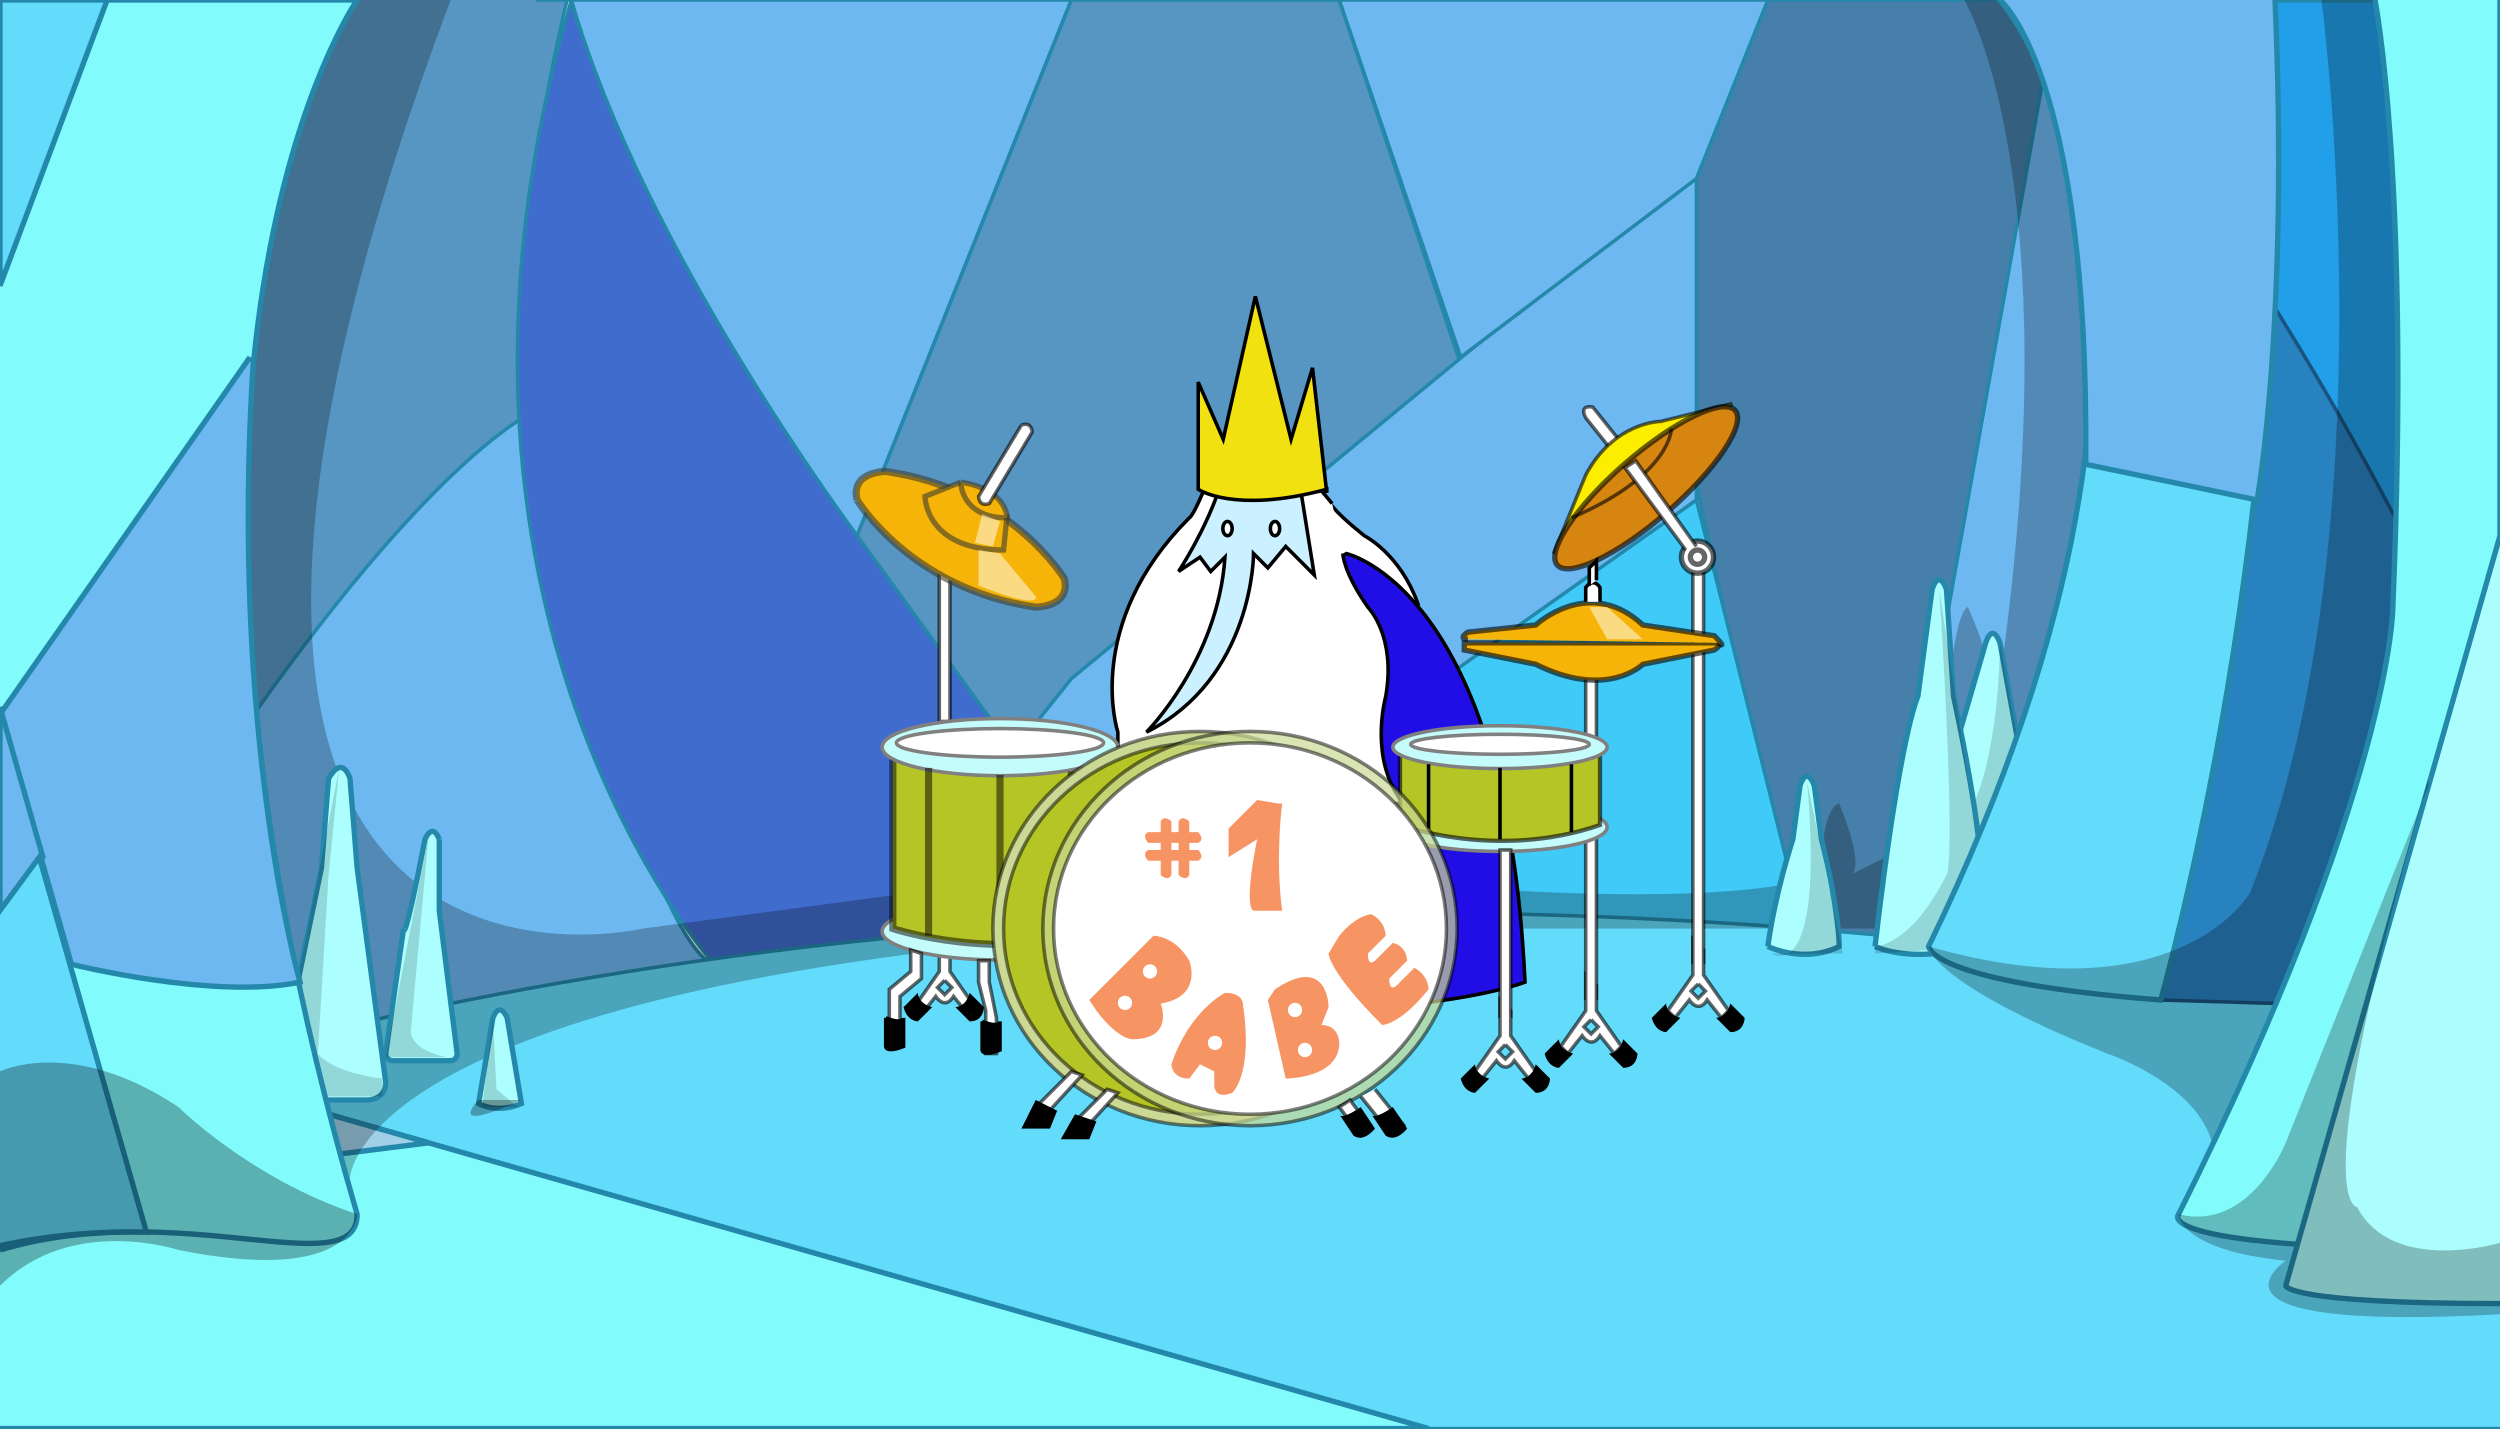
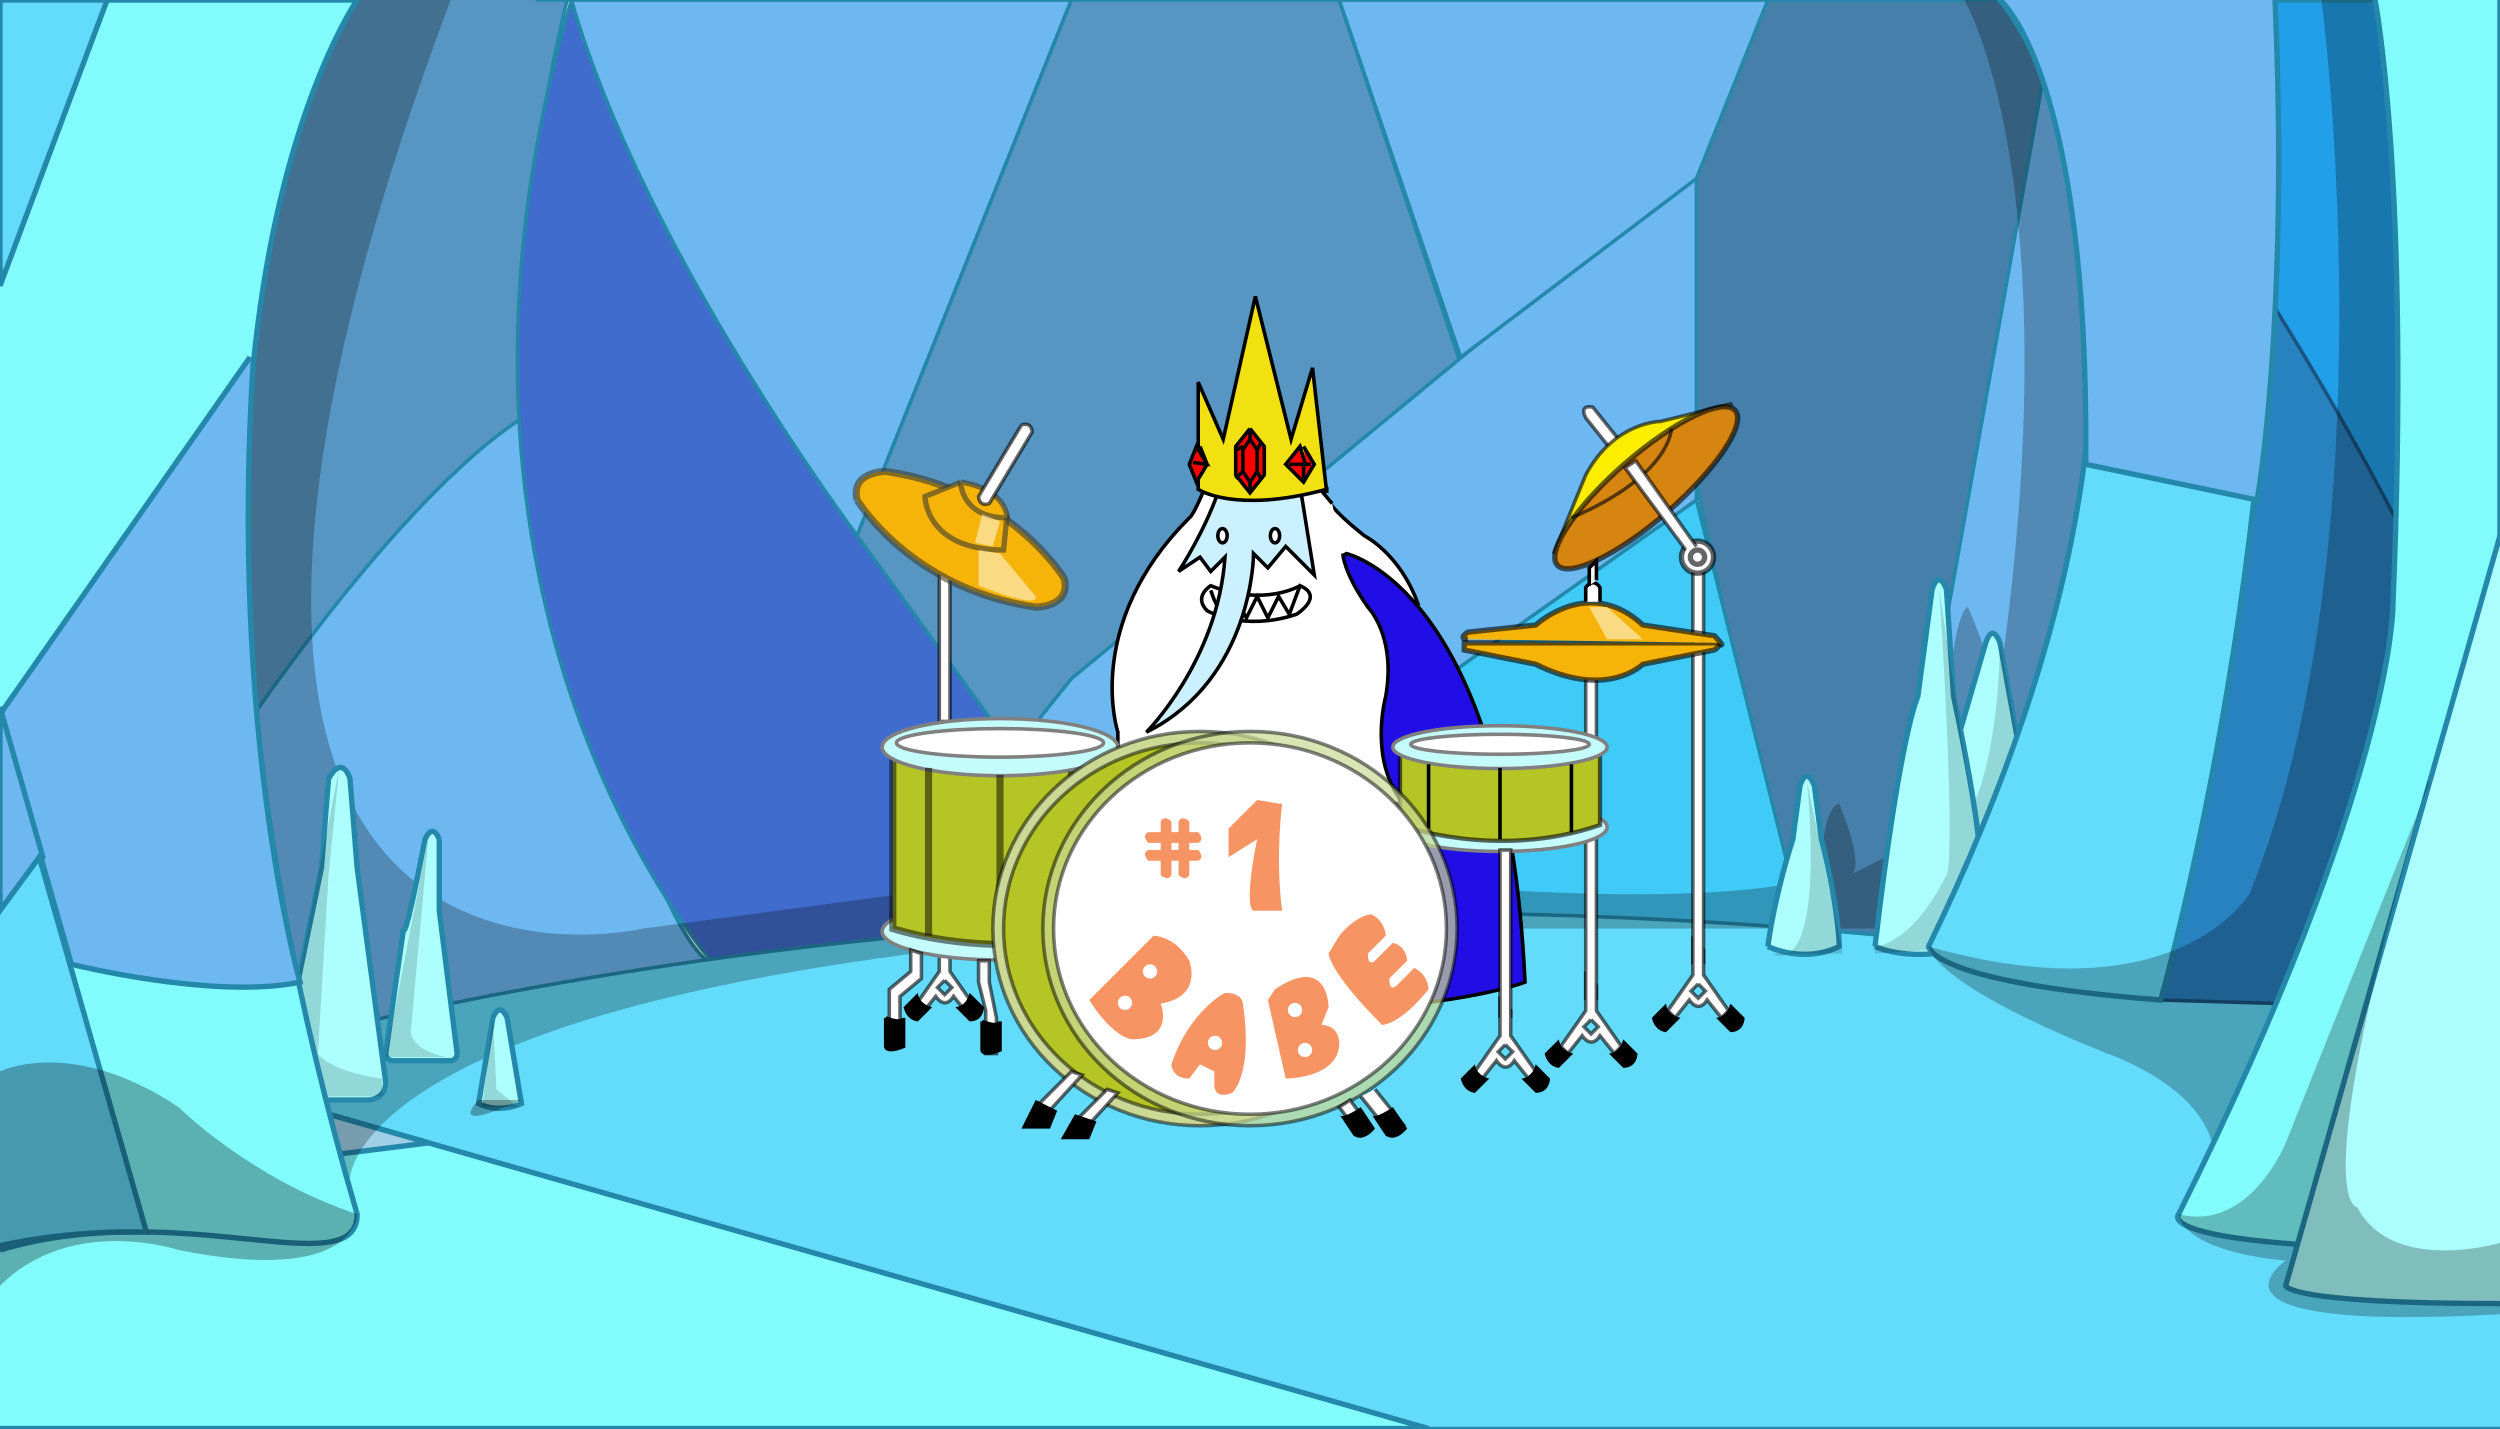
<svg xmlns="http://www.w3.org/2000/svg" height="400" viewBox="0 0 700 400" preserveAspectRatio="xMinYMin meet">
    //background
        //blue
        <path d="M 575 0                 c 0 0, 0 0, 50 0                 c 0 0, 0 0, 0 280                 c 0 0, 0 0, -100 0                 " stroke="#2488AB" fill="#6db8f1" />
        //dark blue
        <path d="M 496 0                 c 0 0, 0 0, 80 0                 c 0 0, 0 0, -50 280                 c 0 0, 0 0, -20 0                 c 0 0, 0 0, -60 -280                 z                 " stroke="#2488AB" fill="#467FAA" />
        //light grey
        <path d="M 0 315                 c 0 0, 80 -150, 150 -200                 c 0 0, -10 -40, 10 -120                 c 0 0, 0 0, -160 0                 z                 " stroke="#2488AB" fill="#5796C2" />
        //blue
        <path d="M 0 315                 c 0 0, 0 0, 200 -45                 c 0 0, -20 0, -50 -155                 c 0 0, -50 20, -150 200                 z                 " stroke="#2488AB" fill="#6db8f1" />
        //dark blue
        <path d="M 160 0                 c 0 0, 10 60, 170 270                 c 0 0, 0 0, -130 0                 c 0 0, -90 -100, -40 -270                 z                 " stroke="#2488AB" fill="#406CCD" />
        //blue
        <path d="M 150 0                 c 0 0, 0 0, 150 0                 c 0 0, 0 0, -60 150                 c 0 0, -60 -80, -80 -150                 z                 " stroke="#2488AB" fill="#6db8f1" />
        //light grey
        <path d="M 300 0                 c 0 0, 0 0, 75 0                 c 0 0, 0 0, 50 150                 c 0 0, 0 0, -105 110                 c 0 0, 0 0, -80 -110                 z                 " stroke="#2488AB" fill="#5796C2" />
        //blue
        <path d="M 470 50                 c 0 0, 0 0, -170 140                 c 0 0, 0 0, -16 20                 c 0 0, 0 0, 36 50                 c 0 0, 0 0, 155 -120                 c 0 0, 0 0, 0 -90                 z                 " stroke="#2488AB" fill="#6db8f1" />
        //light blue
        <path d="M 475 140                 c 0 0, 0 0, 30 120                 c 0 0, 0 0, -200 0                 z                 " stroke="#2488AB" fill="#40CAF8" />
        //blue
        <path d="M 375 0                 c 0 0, 0 0, 120 0                 c 0 0, 0 0, -20 50                 c 0 0, 0 0, -66 50                 z                 " stroke="#2488AB" fill="#6db8f1" />
    //floor
    <g>
    //blue
        <path d="M 50 300                 c 0 0, 300 -100, 700 0                 c 0 0, 0 0, 0 100                 c 0 0, 0 0, -350 0                 z                 " stroke="#2488AB" fill="#63DCFB" />
    //light-blue
        <path d="M 0 315                 c 0 0, 0 0, 50 -15                 c  0 0, 0 0, 350 100                 c 0 0, 0 0, -400 0                 " stroke="#2488AB" stroke-width="1.5" fill="#81FBFC" />
    //light-grey
        <path d="M 50 300                 c 0 0, 0 0, 70 20                 c 0 0, 0 0, -120 15                 z                 " stroke="#2488AB" stroke-width="1.5" fill="#9FD0E7" />
    //shadow
            <path d="M 98 330                     c 0 0, 0 -55, 232 -70                     c 0 0, 0 0, 0 -20                     c 0 0, 0 0, -150 20                     c 0 0, -170 40, -50 -270                      c 0 0, 0 0, -40 0                     c 0 0, 0 0, -50 250                     z                     " fill-opacity="0.25" />
  </g>
    //icicles
            // big left
            <path d="M 78 308                     c 0 0, 0 0, 25 0                     c 0 0, 5 0, 5 -5                     c 0 0, 0 0, -8 -60                     c 0 0, 0 0, -2 -25                     c 0 0, -2 -7, -6 0                     c 0 0, 0 0, -2 25                     c 0 0, 0 0, -12 58                     c 0 0, -2 5, 2 8                                          " stroke="#2488AB" stroke-width="1.5" fill="#ADFEFE" />
            //shadow
            <path d="M 95 215                     c 0 0, 0 0, -3 30                     c 0 0, 0 0, -3 50                     c 0 0, 3 5, 18 7                     c 0 0, 0 0, 0 5                     c 0 0, 0 0, -30 0                     z                     " fill-opacity="0.15" />
    //columns
        
        <path d="M 0 0                 c 0 0, 0 0, 100 0                 c 0 0, -70 100, 0 340                 c 0 20, -50 -5, -100 10                 " stroke="#2488AB" stroke-width="1.5" fill="#81FBFC" />
        // dark blue
        <path d="M 70 100                 c 0 0, 0 0, -70 100                 c 0 0, 0 0, 20 70                 c 0 0, 40 10, 64 5                 c 0 0, -20 -70, -13 -175                 " stroke="#2488AB" stroke-width="1.5" fill="#6db8f1" />
  <path d="M 12 240                 c 0 0, 0 0, -12 18                 c 0 0, 0 0, 0 -60                 z                 " stroke="#2488AB" stroke-width="1.5" fill="#6db8f1" />
        //blue
        <path d="M 11 240                 c 0 0, 0 0, 30 105                 c 0 0, -20 -1, -42 4                 c 0 0, 0 0, -2 -90                 z                 " stroke="#2488AB" stroke-width="1.5" fill="#63DCFB" />
  <path d="M 0 0                 c 0 0, 0 0, 30 0                 c 0 0, 0 0, -30 80                 z                 " stroke="#2488AB" stroke-width="1.5" fill="#63DCFB" />
        //shadow
            <path d="M 0 300                     c 0 0, 20 -10, 50 10                     c 0 0, 20 20, 50 30                     c 0 0, 0 20, -50 10                     c 0 0, -30 -10, -50 10                     " fill-opacity="0.30" />
  <path d="M 630 0                     c 0 0, 0 0, 70 0                     c 0 0, 0 0, 0 250                     c 0 0, 0 0, -50 0                     " stroke="#2488AB" stroke-width="1.5" fill="#219FE9" />
  <path d="M 630 0                     c 0 0, 0 0, -25 280                     c 0 0 , 0 0, 100 3                     c 0 0, 30 -40, -70 -200                     z                     " stroke="#1A5380" fill="#2882C0" />
        //shadow
            <path d="M 550 0                     c 0 0, 30 50, 10 190                     c 0 0, 0 0, -5 0                     c 0 0, 5 0, -4 -20                     c 0 0, -3 0, -5 20                     c 0 0, 0 0, -18 50                     c 0 0, 0 0, -10 5                     c 0 0, 5 0, -3 -20                     c 0 0, -5 0, -5 20                     c 0 0, -30 15, -180 -5                     c 0 0, 0 0, 0 20                     c 0 0, 0 0, 260 0                     c 0 0, 0 0, 0 -270                     " fill-opacity="0.25" />
        //icicles
            //medium
            <path d="M 540 235                     c 0 0, 0 0, 30 0                     c 0 0, 0 0, -10 -55                     c 0 0, -2 -6, -4 0                      c 0 0, 0 0, -16 55                     " stroke="#2488AB" stroke-width="1.5" fill="#ADFEFE" />
            //shadow
            <path d="M 540 235                     c 0 0, 0 0, 30 0                     c 0 0, 0 0, -10 -55                     c 0 0, 0 35, -10 50                     " fill-opacity="0.15" />
            // big
            <path d="M 525 265                     c 0 0, 10 5, 27 0                     c 0 0, 10 0, -5 -70                     c 0 0, 0 0, -2 -30                     c 0 0, -2 -6, -4 0                     c 0 0, 0 0, -4 30                      c 0 0, -5 10, -12 70                     " stroke="#2488AB" stroke-width="1.5" fill="#ADFEFE" />
            //shadow
            <path d="M 525 265                     c 0 0, 10 0, 20 -20                     c 0 0 , 3 0,  -2 -80                     c 0 0, 0 0, 12 80                     c 0 0, 0 0, 0 20                     c 0 0, 0 0, -30 2                     " sttroke="red" fill-opacity="0.15" />
             //small
            <path d="M 495 265                     c 0 0, 10 5, 20 0                     c 0 0 , 0 -10, -5 -30                     c 0 0 , 0 0, -2 -15                     c 0 0 , -2 -6, -4 0                     c 0 0 , 0 0, -2 15                     c 0 0 , -5 15, -7 30                      " stroke="#2488AB" stroke-width="1.5" fill="#ADFEFE" />
            //shadow
            <path d="M 506 219                     c 0 0, 0 0, 10 48                     c 0 0, 0 0, -20 0                     c 0 0, 15 10, 10 -48                     " sttroke="red" fill-opacity="0.15" />
            ///
            <path d="M 560 0                     c 0 0, 70 80, -20 265                     c 0 0, 0 10, 65 15                     c 0 0, 40 -140, 30 -280                     z                     " stroke="#2488AB" stroke-width="1.5" fill="#63DCFB" />
  <path d="M 560 0                     c 0 0, 25 20, 24 130                     c 0 0, 0 0, 48 10                     c 0 0, 9 -50, 5 -140                     " stroke="#2488AB" stroke-width="1.5" fill="#6db8f1" />
            //shadow
            <path d="M 650 0                     c 0 0, 20 150, -20 250                     c 0 0, -20 35, -90 15                     c 0 0, 0 10, 50 30                     c 0 0, 30 10, 30 30                     c 0 0, 0 0, 70 0                     c 0 0, 0 0, 0 -340                     " fill-opacity="0.25" />
  <path d="M 665 0                     c 0 0, 10 50, 5 170                     c 0 0, 0 50, -60 170                     c 0 0, -10 10, 90 10                     c 0 0, 0 0, 0 -350                     " stroke="#2488AB" stroke-width="1.5" fill="#81FBFC" />
  <path d="M 700 150                     c 0 0, 0 0, -60 210                     c 0 0, 0 5, 60 5                     " stroke="#2488AB" stroke-width="1.5" fill="#ABFDFE" />
            //shadow
            <path d="M 680 220                     c 0 0, 0 0, -40 100                     c 0 0, 0 0, 0 0                     c 0 0, -10 25, -30 20                     c 0 0, 0 10, 30 13                     c 0 0, -30 20, 60 15                     c 0 0, 0 0, 0 -20                     c 0 0, -30 9, -40 -10                     c 0 0, -15 0, 20 -120                     " fill-opacity="0.25" />            
         //icicle
            // medium left
            <path d="M 123 235                     c 0 0, 0 0, 0 20                     c 0 0, 0 0, 5 40                     c 0 0, 0 2, -2 2                     c 0 0, 0 0, -16 0                     c 0 0, -2 0, -2 -2                     c 0 0, 0 0, 5 -35                     c 0 0, 0 6, 6 -25                     c 0 0, 2 -5, 4 0                     " stroke="#2488AB" stroke-width="1.5" fill="#ADFEFE" />
            //shadow
            <path d="M 120 234                     c 0 0, 0 0, -5 55                     c 0 0, 0 5, 10 7                     c 0 0, 0 0, -17 0                     z                     " fill-opacity="0.15" />
            //small left
            <path d="M 138 285                     c 0 0, 0 0, -2 12                     c 0 0, 0 0, -2 12                     c 0 0, 5 3, 12 0                     c 0 0, 0 0, -2 -12                     c 0 0, 0 0, -2 -12                     c 0 0, -2 -5, -4 0                     " stroke="#2488AB" stroke-width="1.5" fill="#ADFEFE" />
            //shadow
            <path d="M 138 285                     c 0 0, 0 0, 1 20                     c 0 0, 0 0, 6 5                     c 0 0, 0 0, -10 0                     z                     " sttroke="red" fill-opacity="0.15" />
            //shadow
            <path d="M 134 308                     c 0 0, -10 10, 12 0                     c 0 0, 0 0, 0 0                     " fill-opacity="0.30" />
  <g>
    //drum cymbals
        //left
            //body center
            <path d="M263 152                     c 0 0, 0 0, 0 50                     c 0 0, 0 0, 3 0                     c 0 0, 0 0, 0 -48                     z                     " stroke="black" stroke-opacity="0.6" fill="white" />
            //cymbal
            <path d="M240 140                     c 0 0, 15 25, 50 30                     c 0 0, 10 0, 8 -8                     c 0 0, -15 -25, -50 -30                     c 0 0, -10 0, -8 8                     " stroke="#3F3C2E" stroke-width="2" stroke-opacity="0.6" fill="#F6B409" />
    <path d="M269 135                     c 0 0, 0 0, -10 4                     c 0 0, 0 15, 22 15                     c 0 0, 0 0, 1 -10                     " stroke="#3F3C2E" stroke-width="1.5" stroke-opacity="0.6" fill="#F6B409" />
    <path d="M269 135                     c 0 0, 0 10, 13 10                     c 0 0, 0 -8, -13 -10                     " stroke="#3F3C2E" stroke-width="1.5" stroke-opacity="0.6" fill="#F6B409" />
            //leg
            <path d="M 263 262                     c 0 0, 0 0, 0 10                     c 0 0, 0 0, -7 10                     c 0 0, 0 0, 2 2                     c 0 0, 0 0, 4 -5                      c 0 0, 2.5 4, 5 0                     c 0 0, 0 0, 4 5                     c 0 0, 0 0, 2 -2                     c 0 0, 0 0, -7 -10                     c 0 0, 0 0, 0 -7                     z                     " stroke="black" stroke-opacity="0.6" fill="white" />
    <path d="M 264.5 274.5                     c 0 0, 0 0, -2 2                     c 0 0, 0 0, 2 2                     c 0 0, 0 0, 2 -2                     c 0 0, 0 0, -2 -2                     " stroke="black" stroke-opacity="0.6" fill="#63DCFB" />
    <path d="M 257 278                     c 0 0 , 0 3, 4 4                     c 0 0, 0 0, -4 4                     c 0 0, -3 0, -4 -4                     z                     " />
    <path d="M 271.5 278                     c 0 0 , 0 0, 4 4                     c 0 0, 0 4, -4 4                     c 0 0, 0 0, -4 -4                     c 0 0, 3 0, 4 -4                     " />
            //body top
            <path d="M286 119                     c 0 0, 0 0, -12 20                     c 0 0, 0 3, 3 2                     c 0 0, 0 0, 12 -20                     c 0 0, 0 -3, -3 -2                     " stroke="black" stroke-opacity="0.6" fill="white" />
            //light
            <path d="M 275 144                     c 0 0, 0 0, 5 2                     c 0 0, 0 0, -2 7                     c 0 0, 0 0, -5 -1                     " fill="white" fill-opacity="0.5" />
    <path d="M 280 155                     c 0 0, 0 0, 10 12                     c 0 0, 2 4, -16 -3                     c 0 0, 0 0, 0 -10                     " fill="white" fill-opacity="0.5" />
        //right
            //leg
            <path d="M 474 263                     c 0 0, 0 0, 0 10                     c 0 0, 0 0, -7 10                     c 0 0, 0 0, 2 2                     c 0 0, 0 0, 4 -5                      c 0 0, 2.5 4, 5 0                     c 0 0, 0 0, 4 5                     c 0 0, 0 0, 2 -2                     c 0 0, 0 0, -7 -10                     c 0 0, 0 0, 0 -7                     z                     " stroke="black" stroke-opacity="0.6" fill="white" />
    <path d="M 475.5 275.5                     c 0 0, 0 0, -2 2                     c 0 0, 0 0, 2 2                     c 0 0, 0 0, 2 -2                     c 0 0, 0 0, -2 -2                     " stroke="black" stroke-opacity="0.6" fill="#63DCFB" />
    <path d="M 466.5 281                     c 0 0 , 0 3, 4 4                     c 0 0, 0 0, -4 4                     c 0 0, -3 0, -4 -4                     z                     " />
    <path d="M 484.5 281                     c 0 0 , 0 0, 4 4                     c 0 0, 0 4, -4 4                     c 0 0, 0 0, -4 -4                     c 0 0, 3 0, 4 -4                     " />
        //body center
            <path d="M474 270                     c 0 0, 0 0, 0 -110                     c 0 0, 0 0, 3 0                     c 0 0, 0 0, 0 110                     " stroke="black" stroke-opacity="0.6" fill="white" />
        //body top
            <path d="M454 124                     c 0 0, 0 0, -8 -10                     c 0 0, -4 -1, -2 3                     c 0 0, 0 0, 8 10                     z                     " stroke="black" stroke-opacity="0.6" fill="white" />
        //cymbal 
            <path d="M 485 113                     c 0 0, 0 0, -20 5                     c 0 0, -13 0, -21 15                     c 0 0, 0 0, -9 22                     z                     " stroke="black" stroke-opacity="0.6" fill="#fdee00" />
    <ellipse rx="9" ry="33" cx="50%" cy="55%" stroke="black" stroke-opacity="0.6" stroke-width="1.5" fill="#D58510" transform="rotate(49 497 300)" />
    <path d="M 468 120                     c 0 0, 0 13, -28 25                     " stroke="black" stroke-opacity="0.6" fill="none" />
        //body medium
            <circle r="4.5" cx="67.9%" cy="39%" stroke="black" stroke-opacity="0.6" stroke-width="1.5" fill="white" />
    <circle r="2" cx="67.9%" cy="39%" stroke="black" stroke-width="1.5" stroke-opacity="0.6" fill="white" />
    <path d="M475 153                     c 0 0, 0 0, -17 -24                     c 0 0, 0 0, -3 2                     c 0 0, 0 0, 17 23                     " stroke="black" stroke-opacity="0.6" fill="white" />
        //medium
            //leg
                <path d="M 444 273                         c 0 0, 0 0, 0 10                         c 0 0, 0 0, -7 10                         c 0 0, 0 0, 2 2                         c 0 0, 0 0, 4 -5                          c 0 0, 2.5 4, 5 0                         c 0 0, 0 0, 4 5                         c 0 0, 0 0, 2 -2                         c 0 0, 0 0, -7 -10                         c 0 0, 0 0, 0 -7                         z                         " stroke="black" stroke-opacity="0.6" fill="white" />
    <path d="M 445.5 285.5                         c 0 0, 0 0, -2 2                         c 0 0, 0 0, 2 2                         c 0 0, 0 0, 2 -2                         c 0 0, 0 0, -2 -2                         " stroke="black" stroke-opacity="0.6" fill="#63DCFB" />
    <path d="M 436.5 291                         c 0 0 , 0 3, 4 4                         c 0 0, 0 0, -4 4                         c 0 0, -3 0, -4 -4                         z                         " />
    <path d="M 454.5 291                         c 0 0 , 0 0, 4 4                         c 0 0, 0 4, -4 4                         c 0 0, 0 0, -4 -4                         c 0 0, 3 0, 4 -4                         " />
            //body center
                <path d="M444 280                         c 0 0, 0 0, 0 -90                         c 0 0, 0 0, 3 0                         c 0 0, 0 0, 0 90                                                  " stroke="black" stroke-opacity="0.6" fill="white" />
            //cymbal
                <path d="M 410 180                         c 0 0, 0 0, 70 0                         c 0 0, 3 0, 0 2                         c 0 0, 0 0, -20 4                         c 0 0, -10 10, -30 0                         c 0 0, 0 0, -20 -4                         c 0 0, 0 0, 0 0                         z                         " stroke="black" stroke-width="1.5" stroke-opacity="0.6" fill="#F6B409" />
    <path d="M 411 179                         c 0 0, -3 0, 0 -2                         c 0 0, 0 0, 19 -2                         c 0 0, 15 -14, 30 0                         c 0 0, 0 0, 20 3                         c 0 0, 4 4, 1 2                         " stroke="black" stroke-width="1.5" stroke-opacity="0.6" fill="#F6B409" />
            //body top
            <path d="M 444 168.5                     c 0 0, 0 0, 0 -4                     c 0 0, 2 -3, 4 0                     c 0 0, 0 0, 0 4                                          " stroke="black" stroke-width="1" fill="white" />
    <path d="M 445 164                     c 0 0, 0 0, 0 -5                     c 0 0, 0 0, 2 -2                     c 0 0, 0 0, 0 5.5                     c 0 0, 0 0, 0 0                     " stroke="black" stroke-width="1" fill="white" />
            //light
                <path d="M 445 170                         c 0 0, 0 0, 5 9                         c 0 0, 0 0, 10 0                         c 0 0, 0 0, -10 -9                         z                         " fill="white" fill-opacity="0.5" />
    //iceKing
    <g>
    //beard right part
        <path d="M 372 140                 c 0 0, 0 2, 10 10                 c 0 0, 10 5, 15 19                 c 0 0, 0 0, -30 0                 " stroke="black" fill="white" />
    //clothes
        <path d="M 377 155                 c 0 0, 45 10, 50 120                 c 0 0, -25 10, -90 8                 c 0 0, -10 -50, 10 -110                 z                 " stroke="black" fill="#210DE5" />
    //beard center 
        <path d="M 376 155                 c 0 0, 0 5, 7 15                 c 0 0, 8 8, 5 25                 c 0 0, -5 18, 5 30                 c 0 0, 0 0, -80 0                 c 0 0, 0 0, 0 -20                 c 0 0, -10 -30, 20 -60                 c 0 0, 1 0, 5 -10                 c 0 0, 0 0, 30 0                 c 0 0, 0 0, 5 6                 " stroke="black" fill="white" />
+     //mouth
+         <path d="M 364 164                 c 0 0, -10 6, -25 0                 c 0 0, -5 3, -1 7                 c 0 0, 10 6, 25 1                 c 0 0, 8 -5, 1 -8                 c 0 0, 0 0, -3 8                 c 0 0, 0 0, -3 -5                 c 0 0, 0 0, -3 6                 c 0 0, 0 0, -3 -6                 c 0 0, 0 0, -3 6                 c 0 0, 0 0, -3 -5                 c 0 0, 0 0, -3 6                 c 0 0, 0 0, -3 -6                 c 0 0, 0 0, -1 -2.7                 " stroke="black" fill="white" />
    //face
        <path d="M 364 136                 c 0 0, 0 0, 4 25                 c 0 0 , 0 0, -8 -8                 c 0 0 , 0 0, -5 6                 c 0 0 , 0 0, -4 -4                 c 0 0 , 0 35, -30 50                 c 0 0 , 20 -20, 22 -49                 c 0 0 , 0 0, -4 4                 c 0 0 , 0 0, -3 -4                 c 0 0, 0 0, -6 4                 c 0 0, 8 -12, 12 -25                 " stroke="black" fill="#CBF0FF" />
    //crown
        <path d="M 371.5 138                 c 0 0, 0 0, -4 -35                 c 0 0, 0 0, -6 20                 c 0 0, 0 0, -10 -40                 c 0 0, 0 0, -9 40                 c 0 0, 0 0, -7 -16                 c 0 0, 0 0, 0 30                 c 0 0, 10 7, 36 0                 z                 " stroke="black" fill="#F1E111" />
+     //stone center
+         <path d="M 350 120                 c 0 0, 0 0, 4 5                 c 0 0, 0 0, 0 8                 c 0 0, 0 0, -4 5                 c 0 0, 0 0, -4 -5                 c 0 0, 0 0, 0 -8                 c 0 0, 0 0, 4 -5                 " stroke="black" fill="red" />
+       <path d="M 350 123                 c 0 0, 0 0, 2 3                 c 0 0, 0 0, 0 6                 c 0 0, 0 0, -2 3                 c 0 0, 0 0, -2 -3                 c 0 0, 0 0, 0 -6                 c 0 0, 0 0, 2 -3                 c 0 0, 0 0, 0 -2                 " stroke="black" fill="red" />
+       <path d="M 352 126                 c 0 0, 0 0, 1 -2                 " stroke="black" fill="red" />
+       <path d="M 352 132                 c 0 0, 0 0, 1 2                 " stroke="black" fill="red" />
+       <path d="M 350 135                 c 0 0, 0 0, 0 2                 " stroke="black" fill="red" />
+       <path d="M 348 132                 c 0 0, 0 0, -2 2                 " stroke="black" fill="red" />
+       <path d="M 348 125                 c 0 0, 0 0, -2 1                 " stroke="black" fill="red" />
+     //stone right
+         <path d="M 365 125                 c 0 0, 0 0, 3 5                 c 0 0, 0 0, -3 5                 c 0 0, 0 0, -5 -5                 c 0 0, 0 0, 4 -5                 c 0 0, 0 0, 1.5 5                 " stroke="black" fill="red" />
+       <path d="M 365 130                 c 0 0, 0 0, 2 0                 " stroke="black" fill="red" />
+       <path d="M 365 130                 c 0 0, 0 0, 0 4                 " stroke="black" fill="red" />
+       <path d="M 365 130                 c 0 0, 0 0, -4 0                 " stroke="black" fill="red" />
+     //stone left
+         <path d="M 336 125                 c 0 0, 0 0, 2 5                 c 0 0, 0 0, -3 5                 c 0 0, 0 0, -2 -5                 c 0 0, 0 0, 2 -5                 c 0 0, 0 0, 3 5                 c 0 0 ,0 0 , -4 -0.5                 " stroke="black" fill="red" />
    //eyes
-          <ellipse rx="1.3" ry="2" cx="51%" cy="37%" stroke="black" fill="white" />
-       <ellipse rx="1.3" ry="2" cx="49.1%" cy="37%" stroke="black" fill="white" />
+          <ellipse rx="1.3" ry="2" cx="51%" cy="37.5%" stroke="black" fill="white" />
+       <ellipse rx="1.3" ry="2" cx="48.9%" cy="37.5%" stroke="black" fill="white" />
    </g>
    //drums
        //medium
            <ellipse rx="33" ry="2%" cx="40%" cy="65.2%" fill="#C4FCFB" stroke="grey" />
    <path d="M 250 210                     c 0 0, 0 0, 0 50                     c 0 0, 30 10, 60 0                     c 0 0, 0 0, 0 -50                     c 0 0, 0 0, -20 0                     c 0 0, 0 0, 30 0                     " stroke="black" stroke-opacity="0.5" stroke-width="2" fill="#B5C525" />
    <ellipse rx="33" ry="2%" cx="40%" cy="52.3%" fill="#C4FCFB" stroke="grey" />
    <ellipse rx="29" ry="1%" cx="40%" cy="52%" fill="white" stroke="grey" />
    <path d="M 260 215                     c 0 0, 0 0, 0 47                     " stroke="black" stroke-width="2" stroke-opacity="0.5" />
    <path d="M 280 217                     c 0 0, 0 0, 0 47                     " stroke="black" stroke-width="2" stroke-opacity="0.5" />
    <path d="M 300 216                     c 0 0, 0 0, 0 47                     " stroke="black" stroke-width="2" stroke-opacity="0.5" />
        //legs 
            //left
            <path d="M255 266                     c 0 0, 0 0, 0 6                     c 0 0, 0 0, -6 5                     c 0 0, 0 0, 0 12                     c 0 0, 0 0, 3 0                     c 0 0, 0 0, 0 -10                     c 0 0, 0 0, 6 -5                     c 0 0, 0 0, 0 -7                     z                     " stroke="black" stroke-opacity="0.6" fill="white" />
    <path d="M248 285                     c 0 0, 0 0, 0 8                     c 0 0, 0 2, 5 0                     c 0 0, 0 0, 0 -8                     c 0 0, 0 2, -5 0                     " stroke="black" />
            //right
            <path d="M274 269                     c 0 0, 0 0, 0 6                     c 0 0, 0 0, 2 8                     c 0 0, 0 0, 0 12                     c 0 0, 0 0, 3 0                     c 0 0, 0 0, 0 -10                     c 0 0, 0 0, -2 -10                     c 0 0, 0 0, 0 -6                     z                     " stroke="black" stroke-opacity="0.6" fill="white" />
    <path d="M275 286                     c 0 0, 0 0, 0 8                     c 0 0, 0 2, 5 0                     c 0 0, 0 0, 0 -8                     c 0 0, 0 2, -5 0                     " stroke="black" />
        //small
            <ellipse rx="30" ry="1.7%" cx="60%" cy="57.9%" fill="#C4FCFB" stroke="grey" />
    <path d="M 392 210                     c 0 0, 0 0, 0 21                     c 0 0, 27 10, 56 0                     c 0 0, 0 0, 0 -21                     " stroke="black" stroke-opacity="0.6" stroke-width="1.2" fill="#B5C525" />
    <ellipse rx="30" ry="1.5%" cx="60%" cy="52.3%" fill="#C4FCFB" stroke="grey" />
    <ellipse rx="25" ry="0.7%" cx="60%" cy="52.1%" fill="white" stroke="grey" />
    <path d="M 400 214                     c 0 0, 0 0, 0 18                     " stroke="black" />
    <path d="M 420 215                     c 0 0, 0 0, 0 20                     " stroke="black" />
    <path d="M 440 214                     c 0 0, 0 0, 0 19                     " stroke="black" />

        //leg
            <path d="M 420 280                     c 0 0, 0 0, 0 10                     c 0 0, 0 0, -7 10                     c 0 0, 0 0, 2 2                     c 0 0, 0 0, 4 -5                      c 0 0, 2.5 4, 5 0                     c 0 0, 0 0, 4 5                     c 0 0, 0 0, 2 -2                     c 0 0, 0 0, -7 -10                     c 0 0, 0 0, 0 -7                     z                     " stroke="black" stroke-opacity="0.6" fill="white" />
    <path d="M 421.5 292.5                     c 0 0, 0 0, -2 2                     c 0 0, 0 0, 2 2                     c 0 0, 0 0, 2 -2                     c 0 0, 0 0, -2 -2                     " stroke="black" stroke-opacity="0.6" fill="#63DCFB" />
    <path d="M 413 298                     c 0 0 , 0 3, 4 4                     c 0 0, 0 0, -4 4                     c 0 0, -3 0, -4 -4                     z                     " />
    <path d="M 430 298                     c 0 0 , 0 0, 4 4                     c 0 0, 0 4, -4 4                     c 0 0, 0 0, -4 -4                     c 0 0, 3 0, 4 -4                     " />
        //body center
            <path d="M420 285                     c 0 0, 0 0, 0 -47                     c 0 0, 0 0, 3 0                     c 0 0, 0 0, 0 47                     " stroke="black" stroke-opacity="0.6" fill="white" />
        //big
            //grey
            <ellipse rx="58" ry="13.8%" cx="48%" cy="65%" fill="#CBD995" stroke="black" stroke-opacity="0.5" />
            //green
            <ellipse rx="55" ry="13%" cx="48%" cy="65%" fill="#B5C525" stroke="black" stroke-opacity="0.5" />
            //grey
            <ellipse rx="58" ry="13.8%" cx="50%" cy="65%" fill="#CBD995" fill-opacity="0.7" stroke="black" stroke-opacity="0.5" />
            //green
            <ellipse rx="55" ry="13%" cx="50%" cy="65%" fill="white" stroke="black" stroke-opacity="0.5" />
    <g>
            //legs left
                <path d="M 300 300                         c 0 0, 0 0, -10 10                         c 0 0, 0 0, 2 3                         c 0 0, 0 0, 11 -12                         z                         " stroke="black" stroke-opacity="0.6" fill="white" />
      <path d="M 290 308                         c 0 0, 0 0, 6 3                         c 0 0, 0 0, -2 5                         c 0 0 , 0 0, -8 0                         z                         " />
                //2
                <path d="M 310 305                         c 0 0, 0 0, -10 10                         c 0 0, 0 0, 2 3                         c 0 0, 0 0, 11 -12                         z                         " stroke="black" stroke-opacity="0.6" fill="white" />
      <path d="M 301 312                         c 0 0, 0 0, 6 2                         c 0 0, 0 0, -2 5                         c 0 0 , 0 0, -8 0                         z                         " />
            //legs right
                <path d="M 385 305                         c 0 0, 0 0, 8 10                         c 0 0, 0 0, -4 2                         c 0 0, 0 0, -8 -10                         " stroke="black" stroke-opacity="0.6" fill="white" />
      <path d="M 384 312                         c 0 0, 0 2, 6 -2                         c 0 0, 0 0, 4 6                         c 0 0, -3 4, -6 2                         z                         " />
                //2
                <path d="M 378 308                         c 0 0, 0 0, 6 8                         c 0 0, 0 0, -3 2                         c 0 0, 0 0, -6 -8                         z                         " stroke="black" stroke-opacity="0.6" fill="white" />
      <path d="M 375 312                         c 0 0, 0 2, 6 -2                         c 0 0, 0 0, 4 6                         c 0 0, -3 4, -6 2                         z                         " />
    </g>
  </g>
    //words on the big drum
    <g>
        //1
        <path d="M 359 225                 c 0 0, -2 15, 0 30                 c 0 0, 0 0, -8 0                 c 0 0, -3 0, 1 -20                 c 0 0, 0 0, -8 5                 c 0 0, 0 0, 0 -8                 c 0 0, 0 0, 8 -8                 c 0 0, 0 0, 6 1                 z                 " fill="#F79463" />
        //#
        <path d="M 330 230                 c 0 0, 0 0, 0 15                 c 0 0, 2 2, 3 0                 c 0 0, 0 0, 0 -15                 c 0 0, -2 -2, -3 0                 " fill="#F79463" />
    <path d="M 325 230                 c 0 0, 0 0, 0 15                 c 0 0, 2 2, 3 0                 c 0 0, 0 0, 0 -15                 c 0 0, -2 -2, -3 0                 " fill="#F79463" />
    <path d="M 321.5 233                 c 0 0, 0 0, 14 0                 c 0 0, 2 2, 0 3                 c 0 0, 0 0, -14 0                 c 0 0, -2 -2, 0 -3                 " fill="#F79463" />
    <path d="M 321.5 238                 c 0 0, 0 0, 14 0                 c 0 0, 2 2, 0 3                 c 0 0, 0 0, -14 0                 c 0 0, -2 -2, 0 -3                 " fill="#F79463" />
        //B
        <path d="M 305 280                 c 0 0,0 0, 18 -18                 c 0 0, 6 0, 10 7                 c 0 0, 4 10, -8 12                 c 0 0, 4 10, -8 10                 c 0 0, -4 0, -10 -8                 z                 " fill="#F79463" />
        //A
        <path d="M 343 278                 c 0 0, -10 5, -15 20                 c 0 0, 0 4, 5 4                 c 0 0, 0 0, 3 -4                 c 0 0, 0 0, 4 2                 c 0 0, 0 0, 0 4                 c 0 0, 0 4, 5 2                 c 0 0, 6 -5, 3 -25                 c 0 0, 0 -3, -5 -3                 " fill="#F79463" />
        //B
        <path d="M 355 280                 c 0 0,0 0, 5 22                 c 0 0, 15 0, 15 -10                 c 0 0, 0 -5, -5 -5                 c 0 0, 0 0, 2 -5                 c 0 0, 0 -15, -15 -5                 z                 " fill="#F79463" />
        //E
        <path d="M 372 267                 c 0 0, 0 5, 15 20                 c 0 0, 5 0, 13 -10                 c 0 0, 0 -4, -4 -6                 c 0 0, 0 0, -5 5                 c 0 0, -2 2, -2 -2                 c 0 0, 0 0, 5 -5                 c 0 0, 0 -4, -4 -5                 c 0 0, 0 0, -5 5                 c 0 0, -2 2, -2 -2                 c 0 0, 0 0, 5 -5                 c 0 0, 0 -4, -4 -6                 c 0 0, -4 0, -9 6                 z                 " fill="#F79463" />
        //ooo
            <ellipse rx="2" ry="2" cx="46%" cy="68%" fill="white" />
    <ellipse rx="2" ry="2" cx="45%" cy="70.2%" fill="white" />
    <ellipse rx="2" ry="2" cx="48.6%" cy="73%" fill="white" />
    <ellipse rx="2" ry="2" cx="51.8%" cy="70.7%" fill="white" />
    <ellipse rx="2" ry="2" cx="52.2%" cy="73.5%" fill="white" />
  </g>
</svg>
